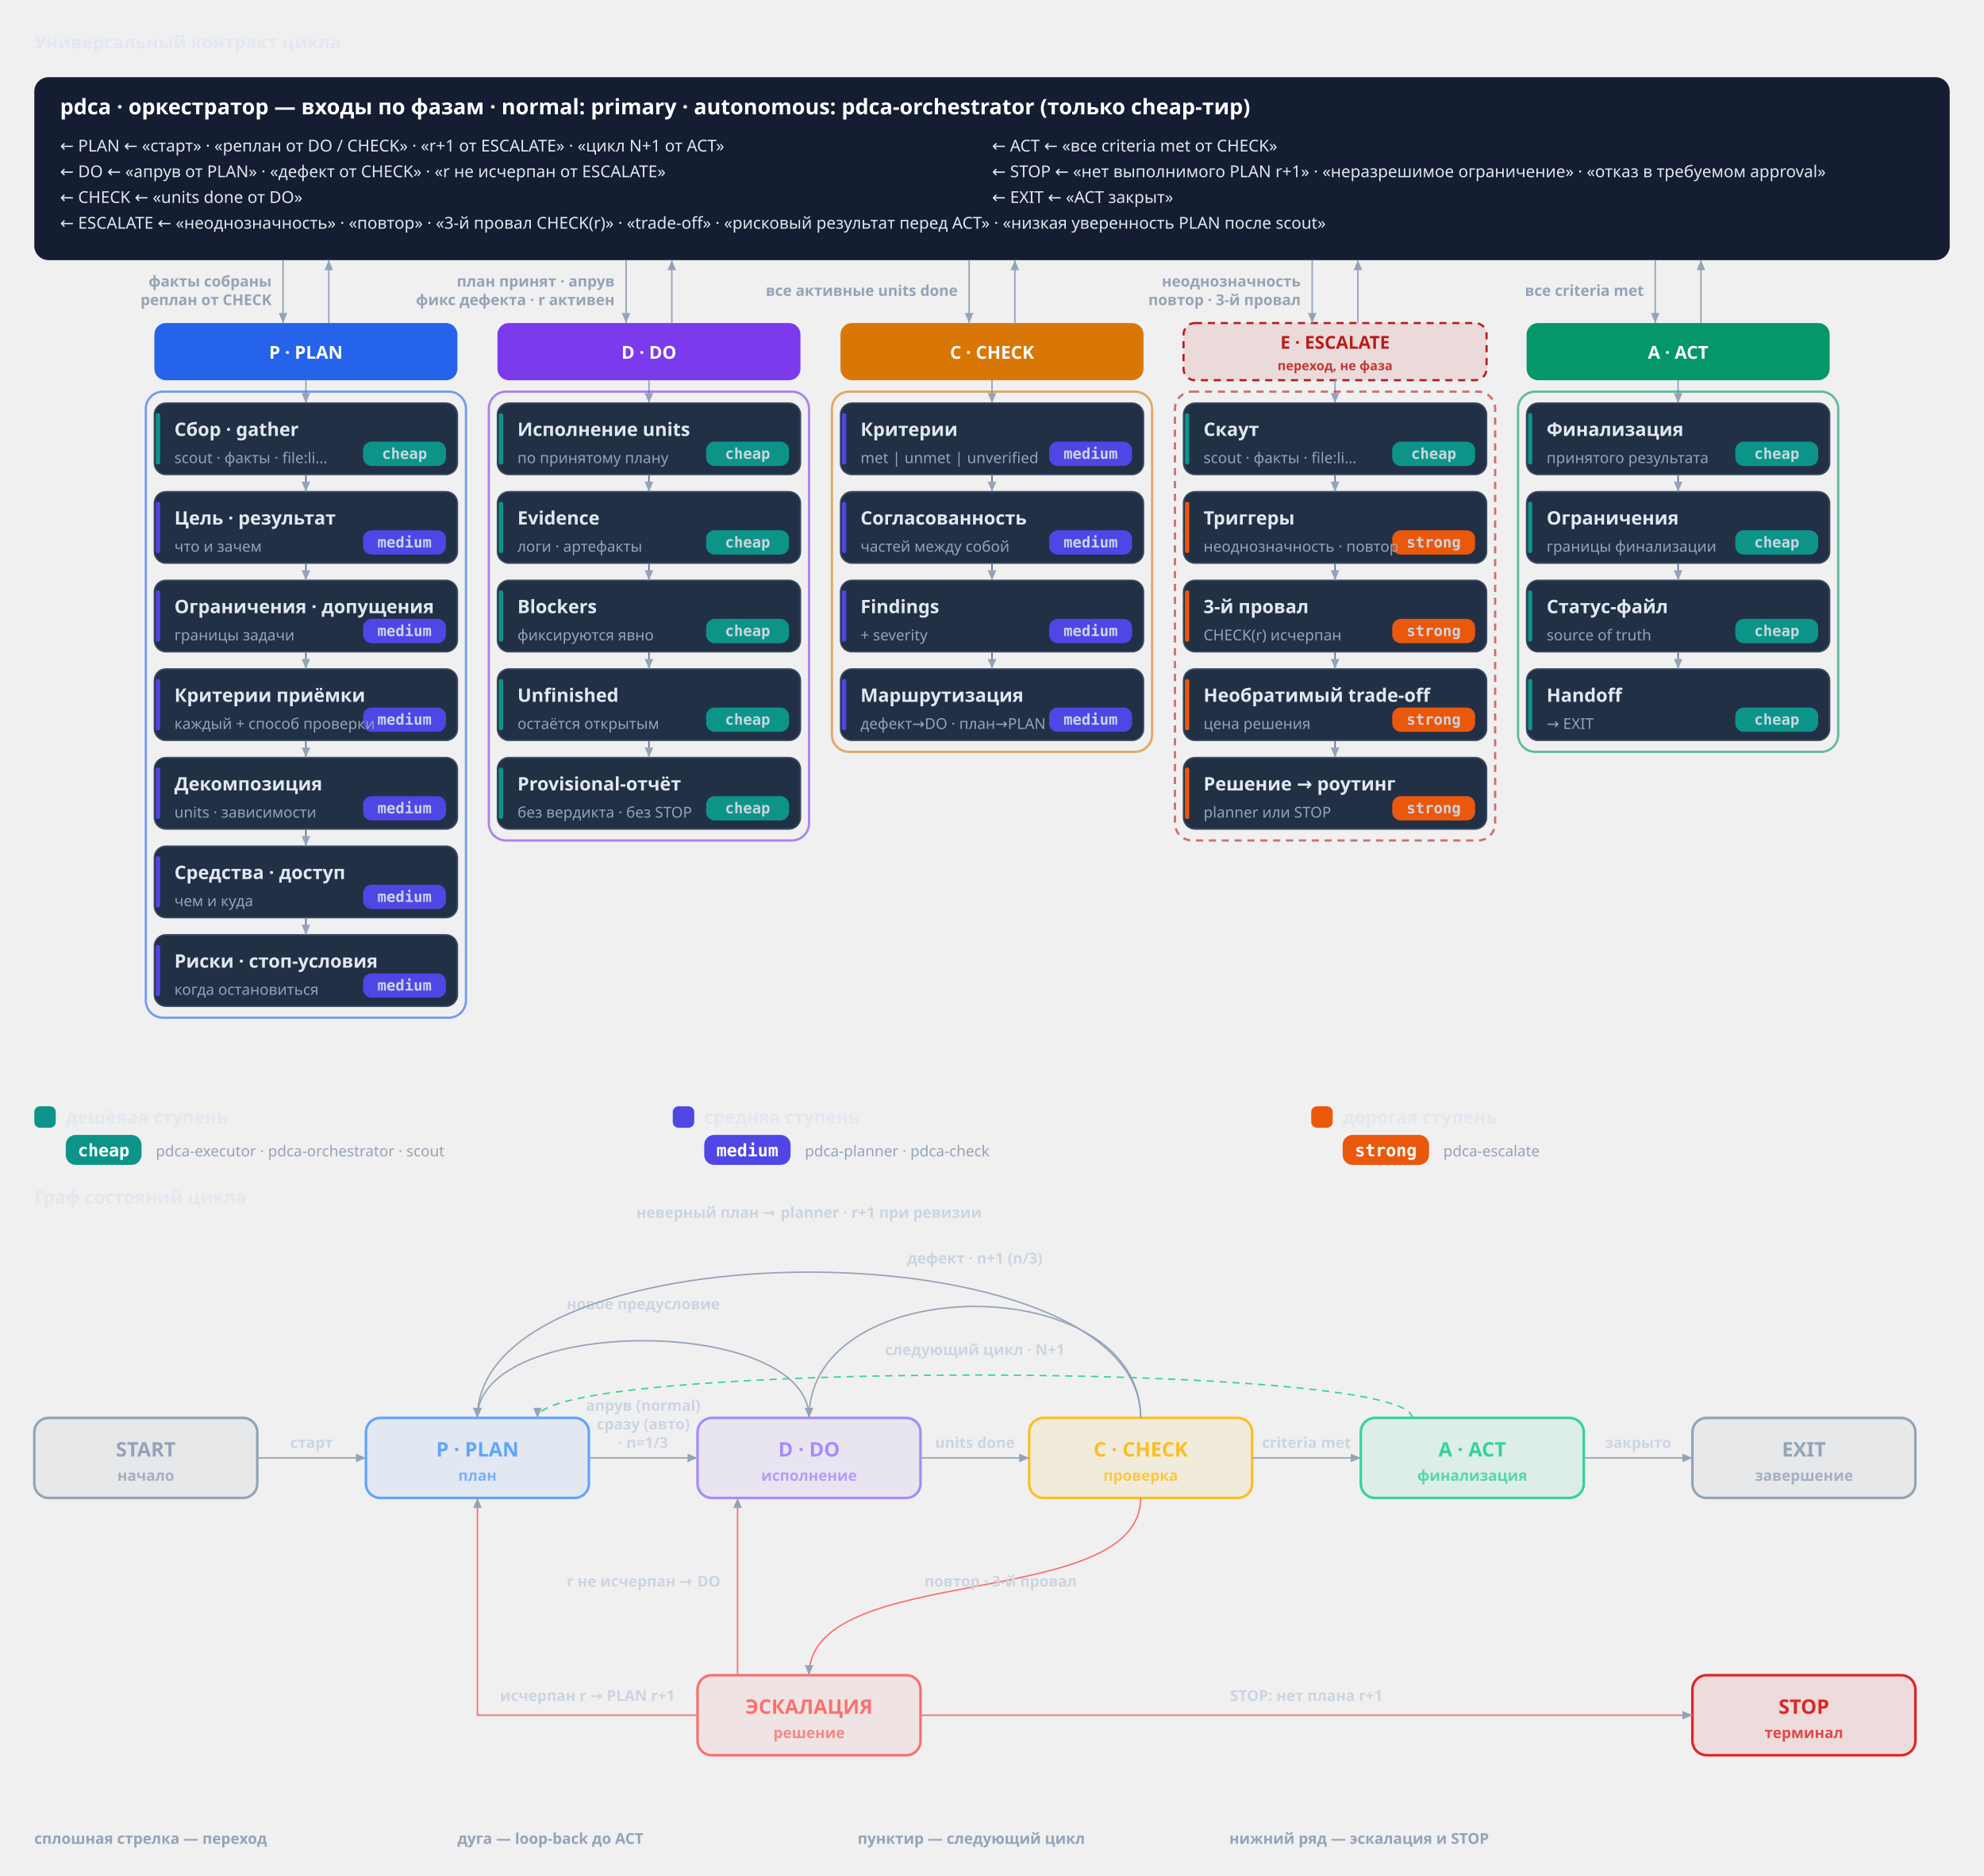
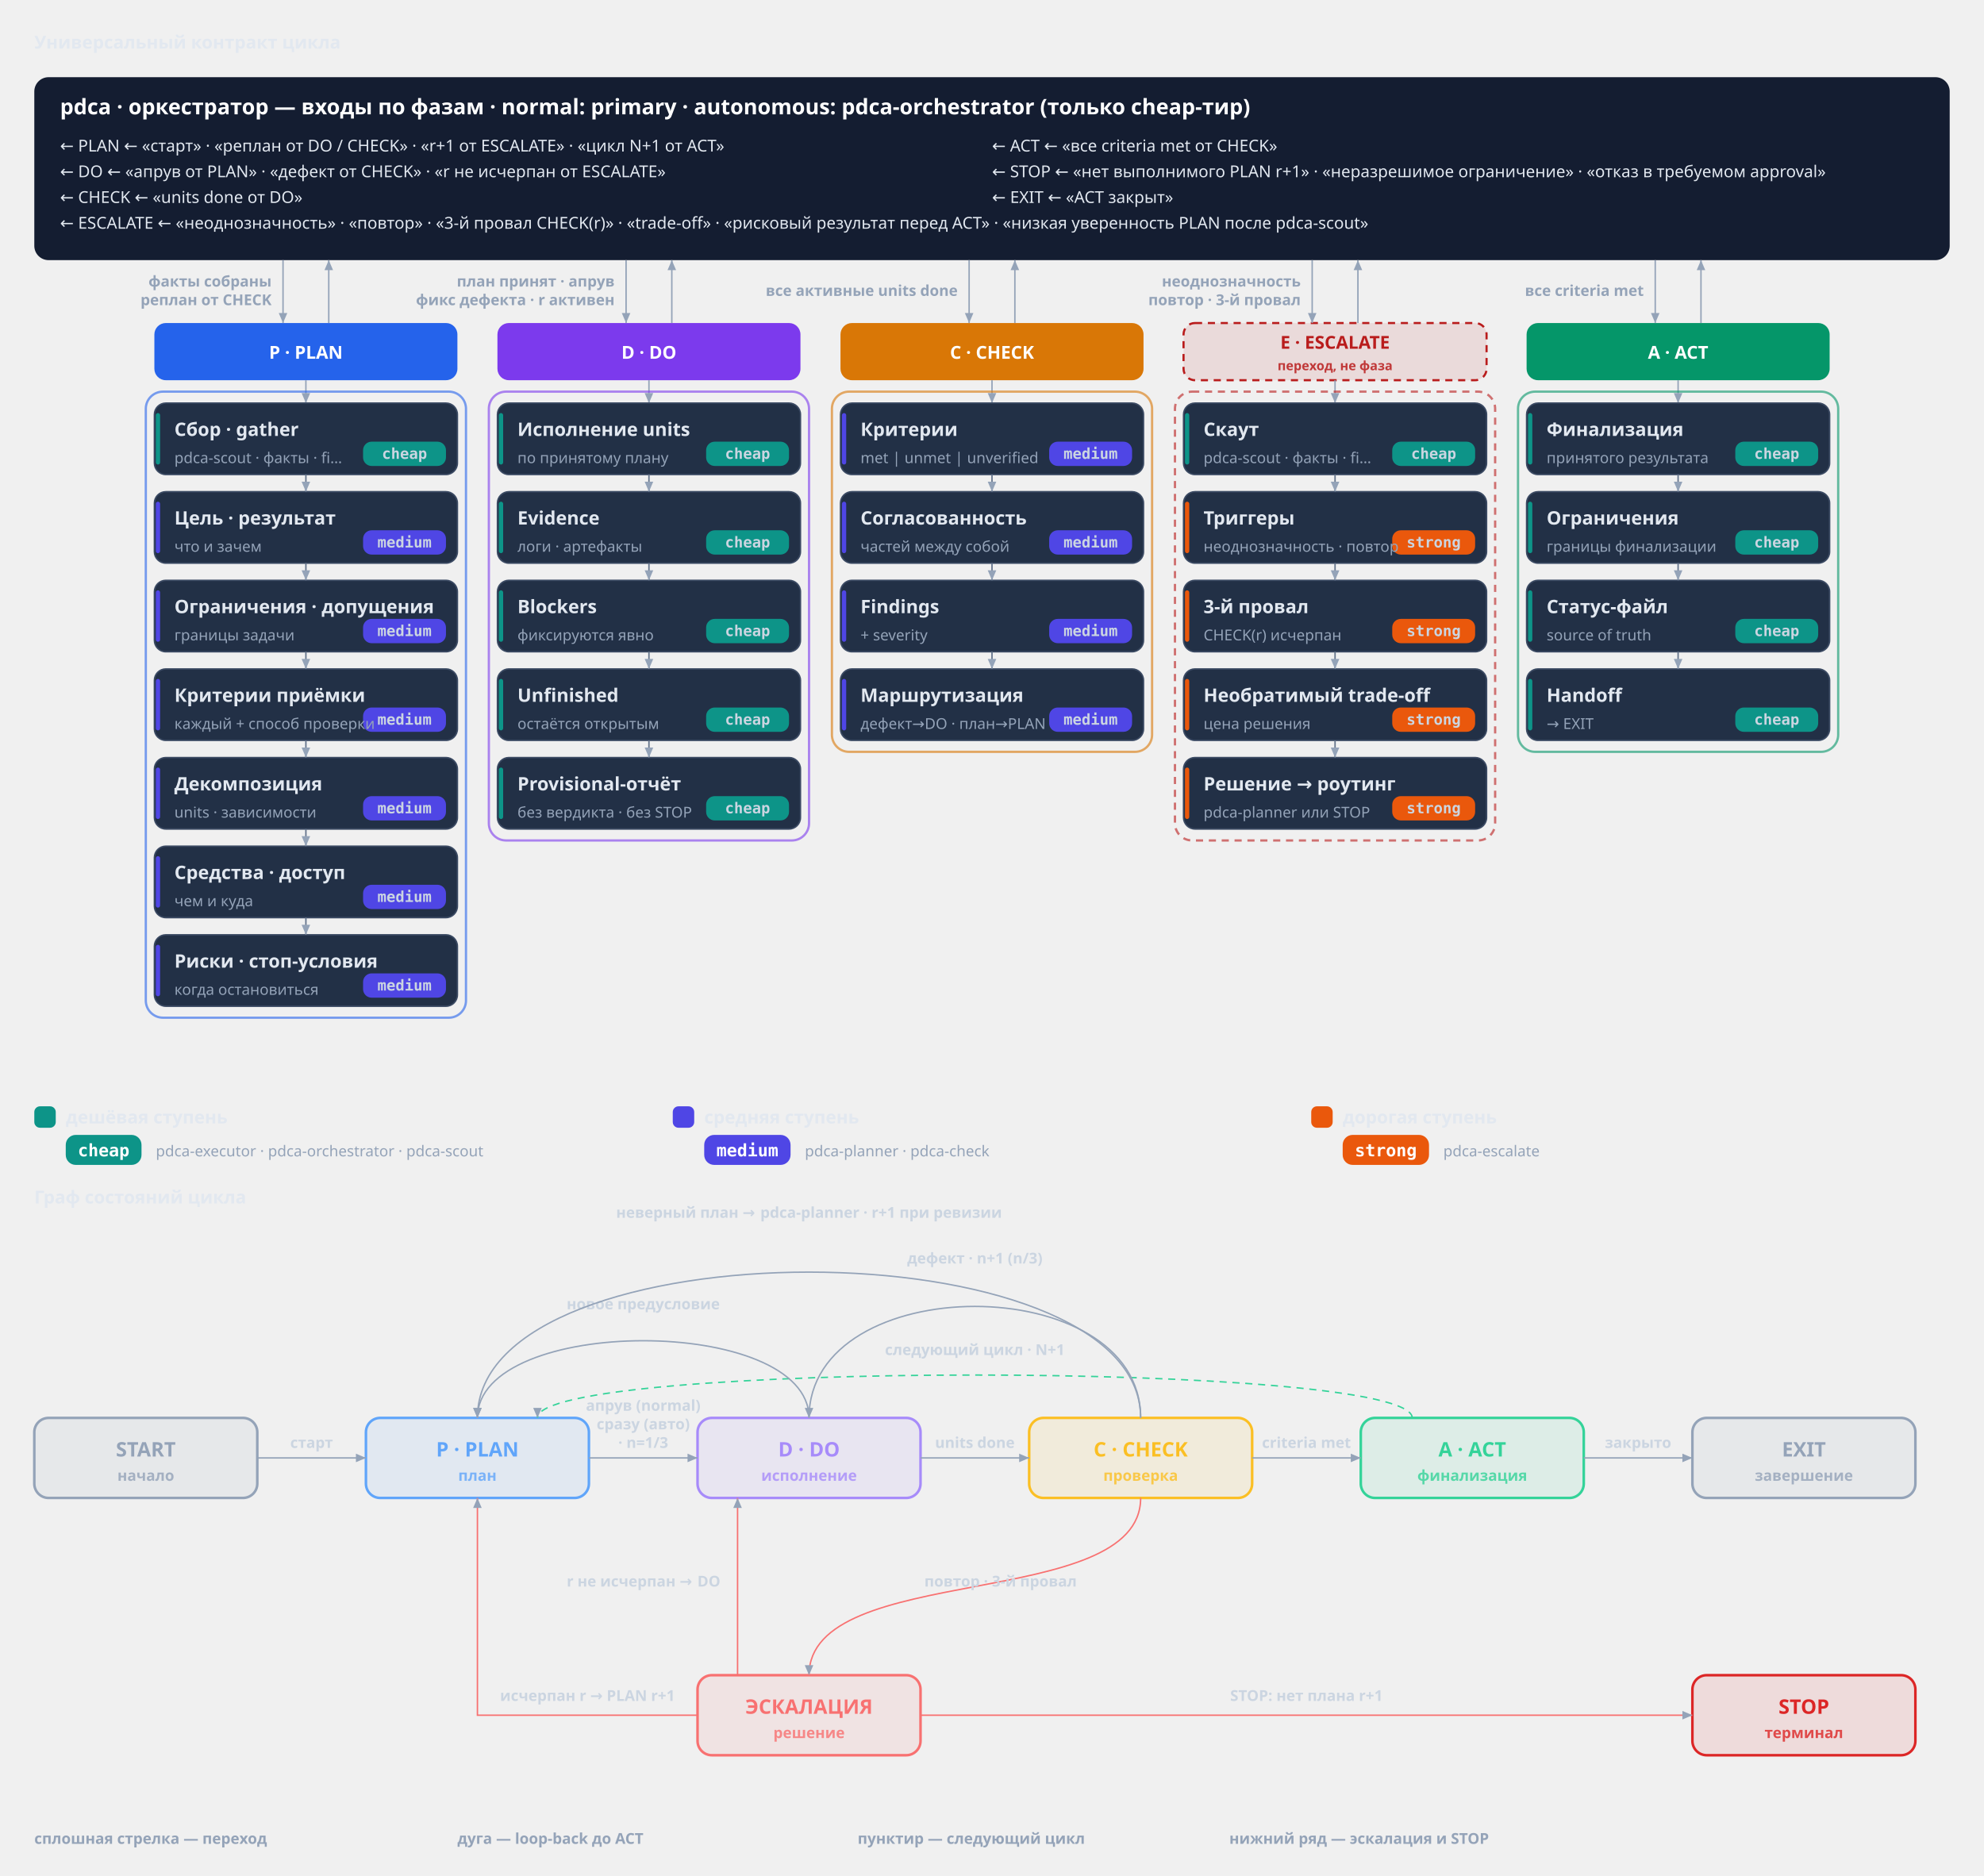
<svg xmlns="http://www.w3.org/2000/svg" viewBox="0 0 1388 1312" width="1388" height="1312" font-family="Segoe UI, system-ui, sans-serif" role="img">
  <defs>
    <marker id="arrow" markerWidth="9" markerHeight="9" refX="7" refY="3" orient="auto">
      <path d="M0,0 L7,3 L0,6 Z" fill="#94a3b8" />
    </marker>
  </defs>
  <style>
.t{font-size:13px;font-weight:600;fill:#e2e8f0}
.s{font-size:10.5px;fill:#94a3b8}
.h{font-size:12.5px;font-weight:700;fill:#ffffff}
.h2{font-size:12.5px;font-weight:700}
.h3{font-size:9px;font-weight:600}
.g{font-size:10.5px;font-weight:600}
.band{fill:#141d31}
.bt{fill:#ffffff;font-size:15px;font-weight:700}
.ol{fill:#e2e8f0;font-size:11.5px}
.lt{font-size:12.5px;font-weight:700;fill:#e2e8f0}
.ls{font-size:10.5px;fill:#94a3b8}
.lm{font-family:ui-monospace,Consolas,Menlo,monospace;font-size:12px;font-weight:700}
.bm{font-family:ui-monospace,Consolas,Menlo,monospace;font-size:10.5px;font-weight:700}
.st{font-size:14px;font-weight:700}
.ss{font-size:10.5px;font-weight:600}
</style>
  <text x="24" y="34" class="lt">Универсальный контракт цикла</text>
  <rect x="24" y="54" width="1340" height="128" rx="10" class="band" />
  <text x="42" y="80" class="bt">pdca · оркестратор — входы по фазам · normal: primary · autonomous: pdca-orchestrator (только cheap-тир)</text>
  <text x="42" y="106" class="ol">← PLAN ← «старт» · «реплан от DO / CHECK» · «r+1 от ESCALATE» · «цикл N+1 от ACT»</text>
  <text x="42" y="124" class="ol">← DO ← «апрув от PLAN» · «дефект от CHECK» · «r не исчерпан от ESCALATE»</text>
  <text x="42" y="142" class="ol">← CHECK ← «units done от DO»</text>
-   <text x="42" y="160" class="ol">← ESCALATE ← «неоднозначность» · «повтор» · «3-й провал CHECK(r)» · «trade-off» · «рисковый результат перед ACT» · «низкая уверенность PLAN после scout»</text>
+   <text x="42" y="160" class="ol">← ESCALATE ← «неоднозначность» · «повтор» · «3-й провал CHECK(r)» · «trade-off» · «рисковый результат перед ACT» · «низкая уверенность PLAN после pdca-scout»</text>
  <text x="694.0" y="106" class="ol">← ACT ← «все criteria met от CHECK»</text>
  <text x="694.0" y="124" class="ol">← STOP ← «нет выполнимого PLAN r+1» · «неразрешимое ограничение» · «отказ в требуемом approval»</text>
  <text x="694.0" y="142" class="ol">← EXIT ← «ACT закрыт»</text>
  <rect x="108.0" y="226" width="212" height="40" rx="8" fill="#2563eb" />
  <text x="214.0" y="251.0" class="h" fill="#ffffff" text-anchor="middle">P · PLAN</text>
  <polyline points="214.0,266 214.0,282" fill="none" stroke="#94a3b8" marker-end="url(#arrow)" />
  <rect x="108.0" y="282" width="212" height="50" rx="8" fill="#223046" stroke="#3b4a63" stroke-width="1" />
  <rect x="109.0" y="289" width="3" height="36" rx="1.5" fill="#0d9488" />
  <rect x="254.0" y="309" width="58" height="17" rx="6" fill="#0d9488" />
  <text x="283.0" y="321.0" class="bm" fill="#cbd5e1" text-anchor="middle">cheap</text>
  <text x="122.0" y="305" class="t">Сбор · gather</text>
-   <text x="122.0" y="324" class="s">scout · факты · file:li…</text>
+   <text x="122.0" y="324" class="s">pdca-scout · факты · fi…</text>
  <rect x="108.0" y="344" width="212" height="50" rx="8" fill="#223046" stroke="#3b4a63" stroke-width="1" />
  <rect x="109.0" y="351" width="3" height="36" rx="1.5" fill="#4f46e5" />
  <rect x="254.0" y="371" width="58" height="17" rx="6" fill="#4f46e5" />
  <text x="283.0" y="383.0" class="bm" fill="#cbd5e1" text-anchor="middle">medium</text>
  <text x="122.0" y="367" class="t">Цель · результат</text>
  <text x="122.0" y="386" class="s">что и зачем</text>
  <rect x="108.0" y="406" width="212" height="50" rx="8" fill="#223046" stroke="#3b4a63" stroke-width="1" />
  <rect x="109.0" y="413" width="3" height="36" rx="1.5" fill="#4f46e5" />
  <rect x="254.0" y="433" width="58" height="17" rx="6" fill="#4f46e5" />
  <text x="283.0" y="445.0" class="bm" fill="#cbd5e1" text-anchor="middle">medium</text>
  <text x="122.0" y="429" class="t">Ограничения · допущения</text>
  <text x="122.0" y="448" class="s">границы задачи</text>
  <rect x="108.0" y="468" width="212" height="50" rx="8" fill="#223046" stroke="#3b4a63" stroke-width="1" />
  <rect x="109.0" y="475" width="3" height="36" rx="1.5" fill="#4f46e5" />
  <rect x="254.0" y="495" width="58" height="17" rx="6" fill="#4f46e5" />
  <text x="283.0" y="507.0" class="bm" fill="#cbd5e1" text-anchor="middle">medium</text>
  <text x="122.0" y="491" class="t">Критерии приёмки</text>
  <text x="122.0" y="510" class="s">каждый + способ проверки</text>
  <rect x="108.0" y="530" width="212" height="50" rx="8" fill="#223046" stroke="#3b4a63" stroke-width="1" />
  <rect x="109.0" y="537" width="3" height="36" rx="1.5" fill="#4f46e5" />
  <rect x="254.0" y="557" width="58" height="17" rx="6" fill="#4f46e5" />
  <text x="283.0" y="569.0" class="bm" fill="#cbd5e1" text-anchor="middle">medium</text>
  <text x="122.0" y="553" class="t">Декомпозиция</text>
  <text x="122.0" y="572" class="s">units · зависимости</text>
  <rect x="108.0" y="592" width="212" height="50" rx="8" fill="#223046" stroke="#3b4a63" stroke-width="1" />
  <rect x="109.0" y="599" width="3" height="36" rx="1.5" fill="#4f46e5" />
  <rect x="254.0" y="619" width="58" height="17" rx="6" fill="#4f46e5" />
  <text x="283.0" y="631.0" class="bm" fill="#cbd5e1" text-anchor="middle">medium</text>
  <text x="122.0" y="615" class="t">Средства · доступ</text>
  <text x="122.0" y="634" class="s">чем и куда</text>
  <rect x="108.0" y="654" width="212" height="50" rx="8" fill="#223046" stroke="#3b4a63" stroke-width="1" />
  <rect x="109.0" y="661" width="3" height="36" rx="1.5" fill="#4f46e5" />
  <rect x="254.0" y="681" width="58" height="17" rx="6" fill="#4f46e5" />
  <text x="283.0" y="693.0" class="bm" fill="#cbd5e1" text-anchor="middle">medium</text>
  <text x="122.0" y="677" class="t">Риски · стоп-условия</text>
  <text x="122.0" y="696" class="s">когда остановиться</text>
  <polyline points="214.0,332 214.0,344" fill="none" stroke="#64748b" marker-end="url(#arrow)" />
  <polyline points="214.0,394 214.0,406" fill="none" stroke="#64748b" marker-end="url(#arrow)" />
  <polyline points="214.0,456 214.0,468" fill="none" stroke="#64748b" marker-end="url(#arrow)" />
  <polyline points="214.0,518 214.0,530" fill="none" stroke="#64748b" marker-end="url(#arrow)" />
  <polyline points="214.0,580 214.0,592" fill="none" stroke="#64748b" marker-end="url(#arrow)" />
  <polyline points="214.0,642 214.0,654" fill="none" stroke="#64748b" marker-end="url(#arrow)" />
  <rect x="102.0" y="274" width="224" height="438" rx="12" fill="none" stroke="#2563eb" stroke-opacity="0.6" stroke-width="1.6" />
  <rect x="348.0" y="226" width="212" height="40" rx="8" fill="#7c3aed" />
  <text x="454.0" y="251.0" class="h" fill="#ffffff" text-anchor="middle">D · DO</text>
  <polyline points="454.0,266 454.0,282" fill="none" stroke="#94a3b8" marker-end="url(#arrow)" />
  <rect x="348.0" y="282" width="212" height="50" rx="8" fill="#223046" stroke="#3b4a63" stroke-width="1" />
  <rect x="349.0" y="289" width="3" height="36" rx="1.5" fill="#0d9488" />
  <rect x="494.0" y="309" width="58" height="17" rx="6" fill="#0d9488" />
  <text x="523.0" y="321.0" class="bm" fill="#cbd5e1" text-anchor="middle">cheap</text>
  <text x="362.0" y="305" class="t">Исполнение units</text>
  <text x="362.0" y="324" class="s">по принятому плану</text>
  <rect x="348.0" y="344" width="212" height="50" rx="8" fill="#223046" stroke="#3b4a63" stroke-width="1" />
  <rect x="349.0" y="351" width="3" height="36" rx="1.5" fill="#0d9488" />
  <rect x="494.0" y="371" width="58" height="17" rx="6" fill="#0d9488" />
  <text x="523.0" y="383.0" class="bm" fill="#cbd5e1" text-anchor="middle">cheap</text>
  <text x="362.0" y="367" class="t">Evidence</text>
  <text x="362.0" y="386" class="s">логи · артефакты</text>
  <rect x="348.0" y="406" width="212" height="50" rx="8" fill="#223046" stroke="#3b4a63" stroke-width="1" />
  <rect x="349.0" y="413" width="3" height="36" rx="1.5" fill="#0d9488" />
  <rect x="494.0" y="433" width="58" height="17" rx="6" fill="#0d9488" />
  <text x="523.0" y="445.0" class="bm" fill="#cbd5e1" text-anchor="middle">cheap</text>
  <text x="362.0" y="429" class="t">Blockers</text>
  <text x="362.0" y="448" class="s">фиксируются явно</text>
  <rect x="348.0" y="468" width="212" height="50" rx="8" fill="#223046" stroke="#3b4a63" stroke-width="1" />
  <rect x="349.0" y="475" width="3" height="36" rx="1.5" fill="#0d9488" />
  <rect x="494.0" y="495" width="58" height="17" rx="6" fill="#0d9488" />
  <text x="523.0" y="507.0" class="bm" fill="#cbd5e1" text-anchor="middle">cheap</text>
  <text x="362.0" y="491" class="t">Unfinished</text>
  <text x="362.0" y="510" class="s">остаётся открытым</text>
  <rect x="348.0" y="530" width="212" height="50" rx="8" fill="#223046" stroke="#3b4a63" stroke-width="1" />
  <rect x="349.0" y="537" width="3" height="36" rx="1.5" fill="#0d9488" />
  <rect x="494.0" y="557" width="58" height="17" rx="6" fill="#0d9488" />
  <text x="523.0" y="569.0" class="bm" fill="#cbd5e1" text-anchor="middle">cheap</text>
  <text x="362.0" y="553" class="t">Provisional-отчёт</text>
  <text x="362.0" y="572" class="s">без вердикта · без STOP</text>
  <polyline points="454.0,332 454.0,344" fill="none" stroke="#64748b" marker-end="url(#arrow)" />
  <polyline points="454.0,394 454.0,406" fill="none" stroke="#64748b" marker-end="url(#arrow)" />
  <polyline points="454.0,456 454.0,468" fill="none" stroke="#64748b" marker-end="url(#arrow)" />
  <polyline points="454.0,518 454.0,530" fill="none" stroke="#64748b" marker-end="url(#arrow)" />
  <rect x="342.0" y="274" width="224" height="314" rx="12" fill="none" stroke="#7c3aed" stroke-opacity="0.6" stroke-width="1.6" />
  <rect x="588.0" y="226" width="212" height="40" rx="8" fill="#d97706" />
  <text x="694.0" y="251.0" class="h" fill="#ffffff" text-anchor="middle">C · CHECK</text>
  <polyline points="694.0,266 694.0,282" fill="none" stroke="#94a3b8" marker-end="url(#arrow)" />
  <rect x="588.0" y="282" width="212" height="50" rx="8" fill="#223046" stroke="#3b4a63" stroke-width="1" />
  <rect x="589.0" y="289" width="3" height="36" rx="1.5" fill="#4f46e5" />
  <rect x="734.0" y="309" width="58" height="17" rx="6" fill="#4f46e5" />
  <text x="763.0" y="321.0" class="bm" fill="#cbd5e1" text-anchor="middle">medium</text>
  <text x="602.0" y="305" class="t">Критерии</text>
  <text x="602.0" y="324" class="s">met | unmet | unverified</text>
  <rect x="588.0" y="344" width="212" height="50" rx="8" fill="#223046" stroke="#3b4a63" stroke-width="1" />
  <rect x="589.0" y="351" width="3" height="36" rx="1.5" fill="#4f46e5" />
  <rect x="734.0" y="371" width="58" height="17" rx="6" fill="#4f46e5" />
  <text x="763.0" y="383.0" class="bm" fill="#cbd5e1" text-anchor="middle">medium</text>
  <text x="602.0" y="367" class="t">Согласованность</text>
  <text x="602.0" y="386" class="s">частей между собой</text>
  <rect x="588.0" y="406" width="212" height="50" rx="8" fill="#223046" stroke="#3b4a63" stroke-width="1" />
  <rect x="589.0" y="413" width="3" height="36" rx="1.5" fill="#4f46e5" />
  <rect x="734.0" y="433" width="58" height="17" rx="6" fill="#4f46e5" />
  <text x="763.0" y="445.0" class="bm" fill="#cbd5e1" text-anchor="middle">medium</text>
  <text x="602.0" y="429" class="t">Findings</text>
  <text x="602.0" y="448" class="s">+ severity</text>
  <rect x="588.0" y="468" width="212" height="50" rx="8" fill="#223046" stroke="#3b4a63" stroke-width="1" />
  <rect x="589.0" y="475" width="3" height="36" rx="1.5" fill="#4f46e5" />
  <rect x="734.0" y="495" width="58" height="17" rx="6" fill="#4f46e5" />
  <text x="763.0" y="507.0" class="bm" fill="#cbd5e1" text-anchor="middle">medium</text>
  <text x="602.0" y="491" class="t">Маршрутизация</text>
  <text x="602.0" y="510" class="s">дефект→DO · план→PLAN</text>
  <polyline points="694.0,332 694.0,344" fill="none" stroke="#64748b" marker-end="url(#arrow)" />
  <polyline points="694.0,394 694.0,406" fill="none" stroke="#64748b" marker-end="url(#arrow)" />
  <polyline points="694.0,456 694.0,468" fill="none" stroke="#64748b" marker-end="url(#arrow)" />
  <rect x="582.0" y="274" width="224" height="252" rx="12" fill="none" stroke="#d97706" stroke-opacity="0.6" stroke-width="1.6" />
  <rect x="828.0" y="226" width="212" height="40" rx="8" fill="#b91c1c" fill-opacity="0.10" stroke="#b91c1c" stroke-width="1.5" stroke-dasharray="5,4" />
  <text x="934.0" y="244.0" class="h2" fill="#b91c1c" text-anchor="middle">E · ESCALATE</text>
  <text x="934.0" y="259.0" class="h3" fill="#b91c1c" opacity="0.85" text-anchor="middle">переход, не фаза</text>
  <polyline points="934.0,266 934.0,282" fill="none" stroke="#94a3b8" marker-end="url(#arrow)" />
  <rect x="828.0" y="282" width="212" height="50" rx="8" fill="#223046" stroke="#3b4a63" stroke-width="1" />
  <rect x="829.0" y="289" width="3" height="36" rx="1.5" fill="#0d9488" />
  <rect x="974.0" y="309" width="58" height="17" rx="6" fill="#0d9488" />
  <text x="1003.0" y="321.0" class="bm" fill="#cbd5e1" text-anchor="middle">cheap</text>
  <text x="842.0" y="305" class="t">Скаут</text>
-   <text x="842.0" y="324" class="s">scout · факты · file:li…</text>
+   <text x="842.0" y="324" class="s">pdca-scout · факты · fi…</text>
  <rect x="828.0" y="344" width="212" height="50" rx="8" fill="#223046" stroke="#3b4a63" stroke-width="1" />
  <rect x="829.0" y="351" width="3" height="36" rx="1.5" fill="#ea580c" />
  <rect x="974.0" y="371" width="58" height="17" rx="6" fill="#ea580c" />
  <text x="1003.0" y="383.0" class="bm" fill="#cbd5e1" text-anchor="middle">strong</text>
  <text x="842.0" y="367" class="t">Триггеры</text>
  <text x="842.0" y="386" class="s">неоднозначность · повтор</text>
  <rect x="828.0" y="406" width="212" height="50" rx="8" fill="#223046" stroke="#3b4a63" stroke-width="1" />
  <rect x="829.0" y="413" width="3" height="36" rx="1.5" fill="#ea580c" />
  <rect x="974.0" y="433" width="58" height="17" rx="6" fill="#ea580c" />
  <text x="1003.0" y="445.0" class="bm" fill="#cbd5e1" text-anchor="middle">strong</text>
  <text x="842.0" y="429" class="t">3-й провал</text>
  <text x="842.0" y="448" class="s">CHECK(r) исчерпан</text>
  <rect x="828.0" y="468" width="212" height="50" rx="8" fill="#223046" stroke="#3b4a63" stroke-width="1" />
  <rect x="829.0" y="475" width="3" height="36" rx="1.5" fill="#ea580c" />
  <rect x="974.0" y="495" width="58" height="17" rx="6" fill="#ea580c" />
  <text x="1003.0" y="507.0" class="bm" fill="#cbd5e1" text-anchor="middle">strong</text>
  <text x="842.0" y="491" class="t">Необратимый trade-off</text>
  <text x="842.0" y="510" class="s">цена решения</text>
  <rect x="828.0" y="530" width="212" height="50" rx="8" fill="#223046" stroke="#3b4a63" stroke-width="1" />
  <rect x="829.0" y="537" width="3" height="36" rx="1.5" fill="#ea580c" />
  <rect x="974.0" y="557" width="58" height="17" rx="6" fill="#ea580c" />
  <text x="1003.0" y="569.0" class="bm" fill="#cbd5e1" text-anchor="middle">strong</text>
  <text x="842.0" y="553" class="t">Решение → роутинг</text>
-   <text x="842.0" y="572" class="s">planner или STOP</text>
+   <text x="842.0" y="572" class="s">pdca-planner или STOP</text>
  <polyline points="934.0,332 934.0,344" fill="none" stroke="#64748b" marker-end="url(#arrow)" />
  <polyline points="934.0,394 934.0,406" fill="none" stroke="#64748b" marker-end="url(#arrow)" />
  <polyline points="934.0,456 934.0,468" fill="none" stroke="#64748b" marker-end="url(#arrow)" />
  <polyline points="934.0,518 934.0,530" fill="none" stroke="#64748b" marker-end="url(#arrow)" />
  <rect x="822.0" y="274" width="224" height="314" rx="12" fill="none" stroke="#b91c1c" stroke-opacity="0.6" stroke-width="1.6" stroke-dasharray="5,4" />
  <rect x="1068.0" y="226" width="212" height="40" rx="8" fill="#059669" />
  <text x="1174.0" y="251.0" class="h" fill="#ffffff" text-anchor="middle">A · ACT</text>
  <polyline points="1174.0,266 1174.0,282" fill="none" stroke="#94a3b8" marker-end="url(#arrow)" />
  <rect x="1068.0" y="282" width="212" height="50" rx="8" fill="#223046" stroke="#3b4a63" stroke-width="1" />
  <rect x="1069.0" y="289" width="3" height="36" rx="1.5" fill="#0d9488" />
  <rect x="1214.0" y="309" width="58" height="17" rx="6" fill="#0d9488" />
  <text x="1243.0" y="321.0" class="bm" fill="#cbd5e1" text-anchor="middle">cheap</text>
  <text x="1082.0" y="305" class="t">Финализация</text>
  <text x="1082.0" y="324" class="s">принятого результата</text>
  <rect x="1068.0" y="344" width="212" height="50" rx="8" fill="#223046" stroke="#3b4a63" stroke-width="1" />
  <rect x="1069.0" y="351" width="3" height="36" rx="1.5" fill="#0d9488" />
  <rect x="1214.0" y="371" width="58" height="17" rx="6" fill="#0d9488" />
  <text x="1243.0" y="383.0" class="bm" fill="#cbd5e1" text-anchor="middle">cheap</text>
  <text x="1082.0" y="367" class="t">Ограничения</text>
  <text x="1082.0" y="386" class="s">границы финализации</text>
  <rect x="1068.0" y="406" width="212" height="50" rx="8" fill="#223046" stroke="#3b4a63" stroke-width="1" />
  <rect x="1069.0" y="413" width="3" height="36" rx="1.5" fill="#0d9488" />
  <rect x="1214.0" y="433" width="58" height="17" rx="6" fill="#0d9488" />
  <text x="1243.0" y="445.0" class="bm" fill="#cbd5e1" text-anchor="middle">cheap</text>
  <text x="1082.0" y="429" class="t">Статус-файл</text>
  <text x="1082.0" y="448" class="s">source of truth</text>
  <rect x="1068.0" y="468" width="212" height="50" rx="8" fill="#223046" stroke="#3b4a63" stroke-width="1" />
  <rect x="1069.0" y="475" width="3" height="36" rx="1.5" fill="#0d9488" />
  <rect x="1214.0" y="495" width="58" height="17" rx="6" fill="#0d9488" />
  <text x="1243.0" y="507.0" class="bm" fill="#cbd5e1" text-anchor="middle">cheap</text>
  <text x="1082.0" y="491" class="t">Handoff</text>
  <text x="1082.0" y="510" class="s">→ EXIT</text>
  <polyline points="1174.0,332 1174.0,344" fill="none" stroke="#64748b" marker-end="url(#arrow)" />
  <polyline points="1174.0,394 1174.0,406" fill="none" stroke="#64748b" marker-end="url(#arrow)" />
  <polyline points="1174.0,456 1174.0,468" fill="none" stroke="#64748b" marker-end="url(#arrow)" />
  <rect x="1062.0" y="274" width="224" height="252" rx="12" fill="none" stroke="#059669" stroke-opacity="0.6" stroke-width="1.6" />
  <polyline points="198.0,182 198.0,226" fill="none" stroke="#94a3b8" data-edge-id="dispatch_p" marker-end="url(#arrow)" />
  <text x="190.0" y="200.5" class="g" fill="#94a3b8" text-anchor="end">факты собраны</text>
  <text x="190.0" y="213.5" class="g" fill="#94a3b8" text-anchor="end">реплан от CHECK</text>
  <polyline points="230.0,226 230.0,182" fill="none" stroke="#94a3b8" data-edge-id="return_p" marker-end="url(#arrow)" />
  <polyline points="438.0,182 438.0,226" fill="none" stroke="#94a3b8" data-edge-id="dispatch_d" marker-end="url(#arrow)" />
  <text x="430.0" y="200.5" class="g" fill="#94a3b8" text-anchor="end">план принят · апрув</text>
  <text x="430.0" y="213.5" class="g" fill="#94a3b8" text-anchor="end">фикс дефекта · r активен</text>
  <polyline points="470.0,226 470.0,182" fill="none" stroke="#94a3b8" data-edge-id="return_d" marker-end="url(#arrow)" />
  <polyline points="678.0,182 678.0,226" fill="none" stroke="#94a3b8" data-edge-id="dispatch_c" marker-end="url(#arrow)" />
  <text x="670.0" y="207.0" class="g" fill="#94a3b8" text-anchor="end">все активные units done</text>
  <polyline points="710.0,226 710.0,182" fill="none" stroke="#94a3b8" data-edge-id="return_c" marker-end="url(#arrow)" />
  <polyline points="918.0,182 918.0,226" fill="none" stroke="#94a3b8" data-edge-id="dispatch_e" marker-end="url(#arrow)" />
  <text x="910.0" y="200.5" class="g" fill="#94a3b8" text-anchor="end">неоднозначность</text>
  <text x="910.0" y="213.5" class="g" fill="#94a3b8" text-anchor="end">повтор · 3-й провал</text>
  <polyline points="950.0,226 950.0,182" fill="none" stroke="#94a3b8" data-edge-id="return_e" marker-end="url(#arrow)" />
  <polyline points="1158.0,182 1158.0,226" fill="none" stroke="#94a3b8" data-edge-id="dispatch_a" marker-end="url(#arrow)" />
  <text x="1150.0" y="207.0" class="g" fill="#94a3b8" text-anchor="end">все criteria met</text>
  <polyline points="1190.0,226 1190.0,182" fill="none" stroke="#94a3b8" data-edge-id="return_a" marker-end="url(#arrow)" />
  <rect x="24.0" y="774" width="15" height="15" rx="4" fill="#0d9488" />
  <text x="46.0" y="786" class="lt">дешёвая ступень</text>
  <rect x="46.0" y="794" width="53.0" height="21" rx="7" fill="#0d9488" />
  <text x="72.5" y="809" class="lm" fill="#ffffff" text-anchor="middle">cheap</text>
-   <text x="109.0" y="809" class="ls">pdca-executor · pdca-orchestrator · scout</text>
+   <text x="109.0" y="809" class="ls">pdca-executor · pdca-orchestrator · pdca-scout</text>
  <rect x="470.667" y="774" width="15" height="15" rx="4" fill="#4f46e5" />
  <text x="492.667" y="786" class="lt">средняя ступень</text>
  <rect x="492.667" y="794" width="60.4" height="21" rx="7" fill="#4f46e5" />
  <text x="522.867" y="809" class="lm" fill="#ffffff" text-anchor="middle">medium</text>
  <text x="563.067" y="809" class="ls">pdca-planner · pdca-check</text>
  <rect x="917.333" y="774" width="15" height="15" rx="4" fill="#ea580c" />
  <text x="939.333" y="786" class="lt">дорогая ступень</text>
  <rect x="939.333" y="794" width="60.4" height="21" rx="7" fill="#ea580c" />
  <text x="969.533" y="809" class="lm" fill="#ffffff" text-anchor="middle">strong</text>
  <text x="1009.733" y="809" class="ls">pdca-escalate</text>
  <text x="24" y="842" class="lt">Граф состояний цикла</text>
  <rect x="24" y="992" width="156" height="56" rx="10" fill="#94a3b8" fill-opacity="0.10" stroke="#94a3b8" stroke-width="1.8" data-node-id="START" />
  <text x="102.0" y="1019.0" class="st" fill="#94a3b8" text-anchor="middle">START</text>
  <text x="102.0" y="1036.0" class="ss" fill="#94a3b8" text-anchor="middle" opacity="0.8">начало</text>
  <rect x="256" y="992" width="156" height="56" rx="10" fill="#60a5fa" fill-opacity="0.10" stroke="#60a5fa" stroke-width="1.8" data-node-id="PLAN" />
  <text x="334.0" y="1019.0" class="st" fill="#60a5fa" text-anchor="middle">P · PLAN</text>
  <text x="334.0" y="1036.0" class="ss" fill="#60a5fa" text-anchor="middle" opacity="0.8">план</text>
  <rect x="488" y="992" width="156" height="56" rx="10" fill="#a78bfa" fill-opacity="0.10" stroke="#a78bfa" stroke-width="1.8" data-node-id="DO" />
  <text x="566.0" y="1019.0" class="st" fill="#a78bfa" text-anchor="middle">D · DO</text>
  <text x="566.0" y="1036.0" class="ss" fill="#a78bfa" text-anchor="middle" opacity="0.8">исполнение</text>
  <rect x="720" y="992" width="156" height="56" rx="10" fill="#fbbf24" fill-opacity="0.10" stroke="#fbbf24" stroke-width="1.8" data-node-id="CHECK" />
  <text x="798.0" y="1019.0" class="st" fill="#fbbf24" text-anchor="middle">C · CHECK</text>
  <text x="798.0" y="1036.0" class="ss" fill="#fbbf24" text-anchor="middle" opacity="0.8">проверка</text>
  <rect x="952" y="992" width="156" height="56" rx="10" fill="#34d399" fill-opacity="0.10" stroke="#34d399" stroke-width="1.8" data-node-id="ACT" />
  <text x="1030.0" y="1019.0" class="st" fill="#34d399" text-anchor="middle">A · ACT</text>
  <text x="1030.0" y="1036.0" class="ss" fill="#34d399" text-anchor="middle" opacity="0.8">финализация</text>
  <rect x="1184" y="992" width="156" height="56" rx="10" fill="#94a3b8" fill-opacity="0.10" stroke="#94a3b8" stroke-width="1.8" data-node-id="EXIT" />
  <text x="1262.0" y="1019.0" class="st" fill="#94a3b8" text-anchor="middle">EXIT</text>
  <text x="1262.0" y="1036.0" class="ss" fill="#94a3b8" text-anchor="middle" opacity="0.8">завершение</text>
  <polyline points="180,1020.0 256,1020.0" fill="none" stroke="#94a3b8" data-edge-id="start_plan" marker-end="url(#arrow)" />
  <text x="218.0" y="1013.0" class="g" fill="#cbd5e1" text-anchor="middle">старт</text>
  <polyline points="412,1020.0 488,1020.0" fill="none" stroke="#94a3b8" data-edge-id="plan_do" marker-end="url(#arrow)" />
  <text x="450.0" y="987.0" class="g" fill="#cbd5e1" text-anchor="middle">апрув (normal)</text>
  <text x="450.0" y="1000.0" class="g" fill="#cbd5e1" text-anchor="middle">сразу (авто)</text>
  <text x="450.0" y="1013.0" class="g" fill="#cbd5e1" text-anchor="middle">· n=1/3</text>
  <polyline points="644,1020.0 720,1020.0" fill="none" stroke="#94a3b8" data-edge-id="do_check" marker-end="url(#arrow)" />
  <text x="682.0" y="1013.0" class="g" fill="#cbd5e1" text-anchor="middle">units done</text>
  <polyline points="876,1020.0 952,1020.0" fill="none" stroke="#94a3b8" data-edge-id="check_act" marker-end="url(#arrow)" />
  <text x="914.0" y="1013.0" class="g" fill="#cbd5e1" text-anchor="middle">criteria met</text>
  <polyline points="1108,1020.0 1184,1020.0" fill="none" stroke="#94a3b8" data-edge-id="act_exit" marker-end="url(#arrow)" />
  <text x="1146.0" y="1013.0" class="g" fill="#cbd5e1" text-anchor="middle">закрыто</text>
  <path d="M988,992 C988,952 376,952 376,992" fill="none" stroke="#34d399" stroke-dasharray="5,4" data-edge-id="act_plan" marker-end="url(#arrow)" />
  <text x="682" y="948" class="g" fill="#cbd5e1" text-anchor="middle">следующий цикл · N+1</text>
  <path d="M566,992 C566,920 334,920 334,992" fill="none" stroke="#94a3b8" data-edge-id="do_plan_blocker" marker-end="url(#arrow)" />
  <text x="450" y="916" class="g" fill="#cbd5e1" text-anchor="middle">новое предусловие</text>
  <path d="M798,992 C798,888 566,888 566,992" fill="none" stroke="#94a3b8" data-edge-id="check_do_defect" marker-end="url(#arrow)" />
  <text x="682" y="884" class="g" fill="#cbd5e1" text-anchor="middle">дефект · n+1 (n/3)</text>
  <path d="M798,992 C798,856 334,856 334,992" fill="none" stroke="#94a3b8" data-edge-id="check_plan_replan" marker-end="url(#arrow)" />
-   <text x="566" y="852" class="g" fill="#cbd5e1" text-anchor="middle">неверный план → planner · r+1 при ревизии</text>
+   <text x="566" y="852" class="g" fill="#cbd5e1" text-anchor="middle">неверный план → pdca-planner · r+1 при ревизии</text>
  <rect x="488" y="1172" width="156" height="56" rx="10" fill="#f87171" fill-opacity="0.10" stroke="#f87171" stroke-width="1.8" data-node-id="ESCALATE" />
  <text x="566.0" y="1199.0" class="st" fill="#f87171" text-anchor="middle">ЭСКАЛАЦИЯ</text>
  <text x="566.0" y="1216.0" class="ss" fill="#f87171" text-anchor="middle" opacity="0.8">решение</text>
  <rect x="1184" y="1172" width="156" height="56" rx="10" fill="#dc2626" fill-opacity="0.10" stroke="#dc2626" stroke-width="1.8" data-node-id="STOP" />
  <text x="1262.0" y="1199.0" class="st" fill="#dc2626" text-anchor="middle">STOP</text>
  <text x="1262.0" y="1216.0" class="ss" fill="#dc2626" text-anchor="middle" opacity="0.8">терминал</text>
  <path d="M798,1048 C798,1128 566,1092 566,1172" fill="none" stroke="#f87171" data-edge-id="check_escalate" marker-end="url(#arrow)" />
  <text x="700" y="1110.0" class="g" fill="#cbd5e1" text-anchor="middle">повтор · 3-й провал</text>
  <polyline points="516,1172 516,1048" fill="none" stroke="#f87171" data-edge-id="escalate_do" marker-end="url(#arrow)" />
  <text x="504" y="1110.0" class="g" fill="#cbd5e1" text-anchor="end">r не исчерпан → DO</text>
  <polyline points="488,1200.0 334,1200.0 334,1048" fill="none" stroke="#f87171" data-edge-id="escalate_plan" marker-end="url(#arrow)" />
  <text x="411" y="1190.0" class="g" fill="#cbd5e1" text-anchor="middle">исчерпан r → PLAN r+1</text>
  <polyline points="644,1200.0 1184,1200.0" fill="none" stroke="#f87171" data-edge-id="escalate_stop" marker-end="url(#arrow)" />
  <text x="914" y="1190.0" class="g" fill="#cbd5e1" text-anchor="middle">STOP: нет плана r+1</text>
  <text x="24" y="1290" class="g" fill="#94a3b8" text-anchor="start">сплошная стрелка — переход</text>
  <text x="320" y="1290" class="g" fill="#94a3b8" text-anchor="start">дуга — loop-back до ACT</text>
  <text x="600" y="1290" class="g" fill="#94a3b8" text-anchor="start">пунктир — следующий цикл</text>
  <text x="860" y="1290" class="g" fill="#94a3b8" text-anchor="start">нижний ряд — эскалация и STOP</text>
</svg>
